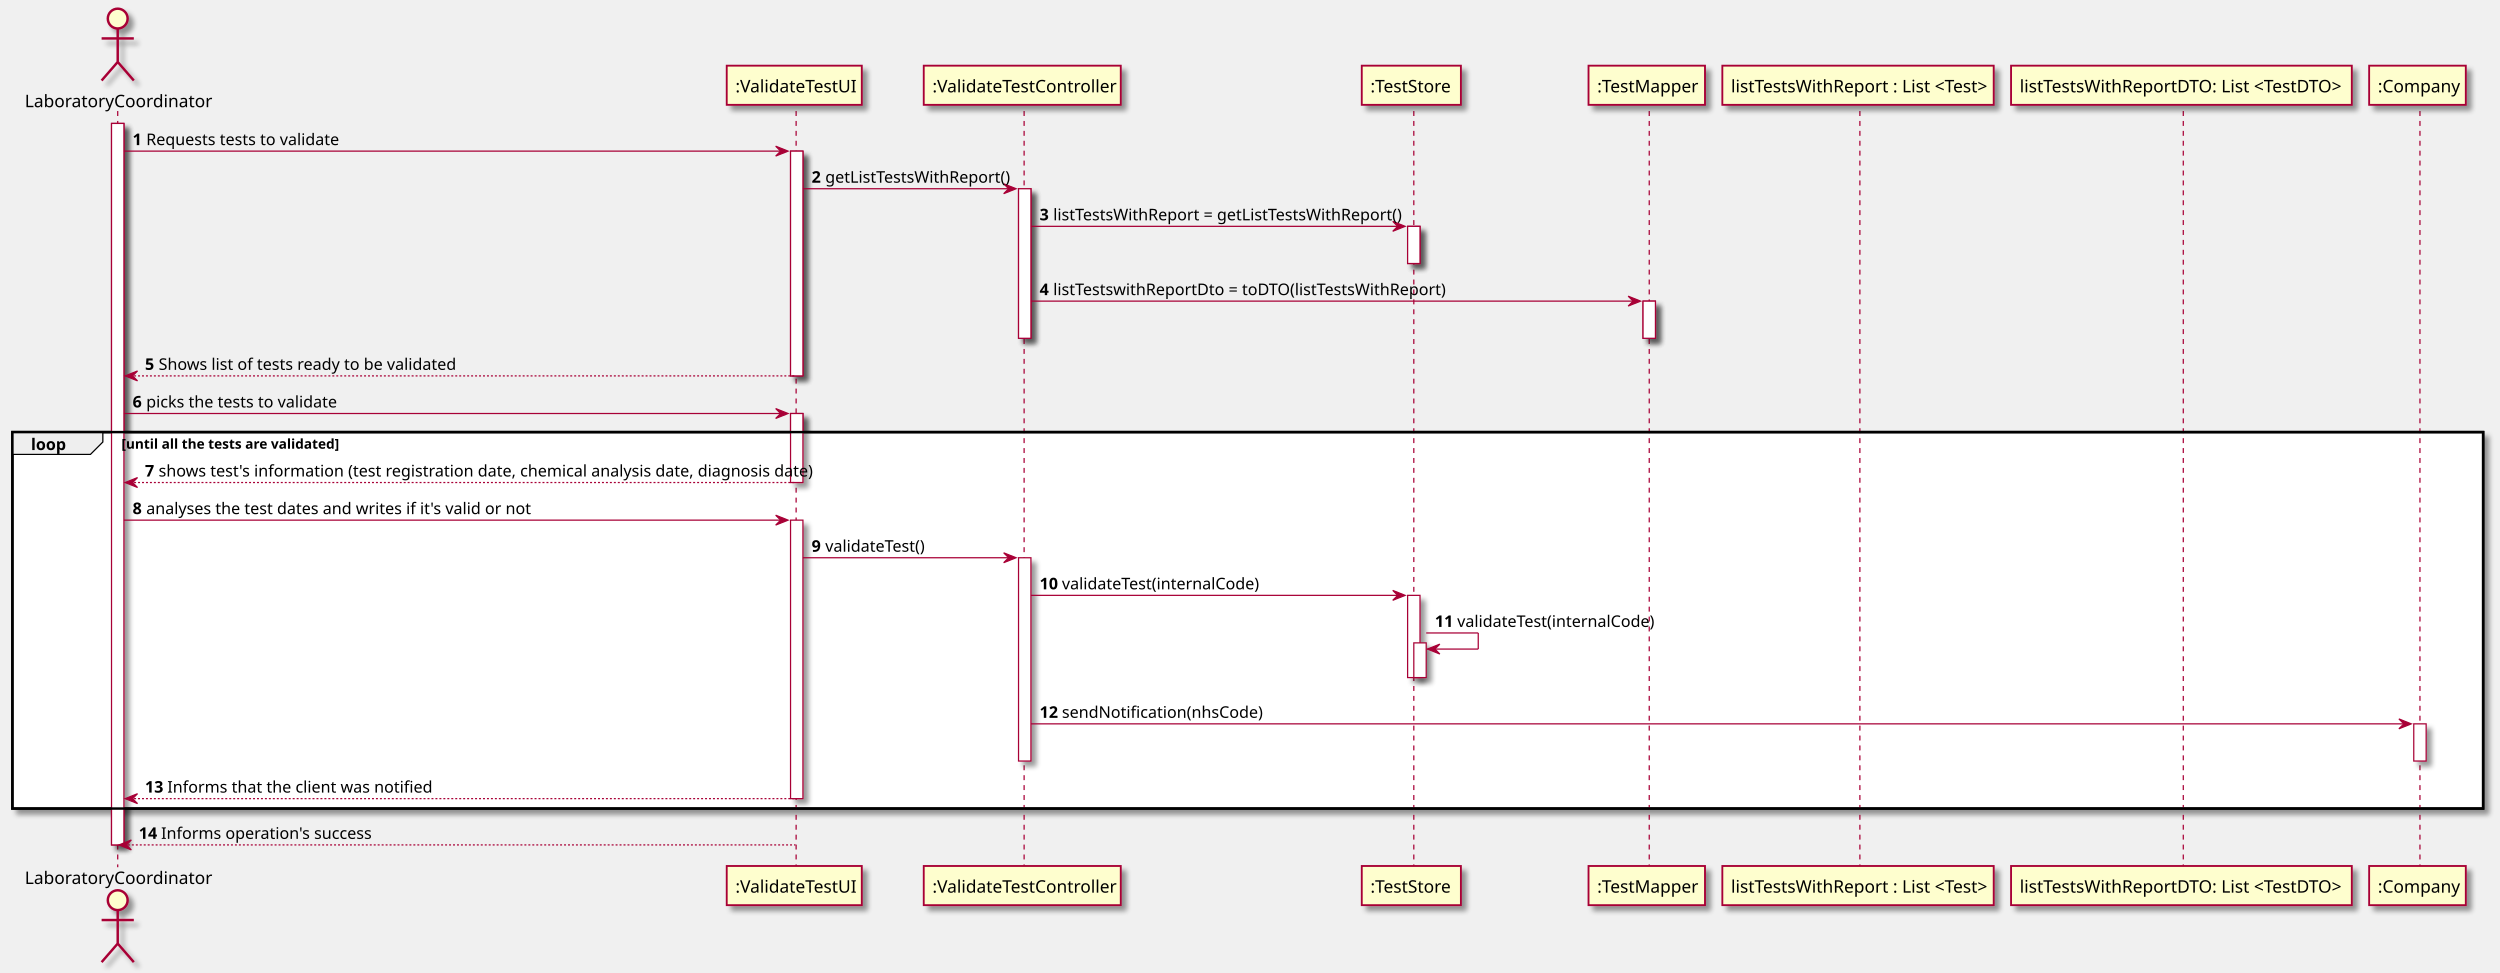
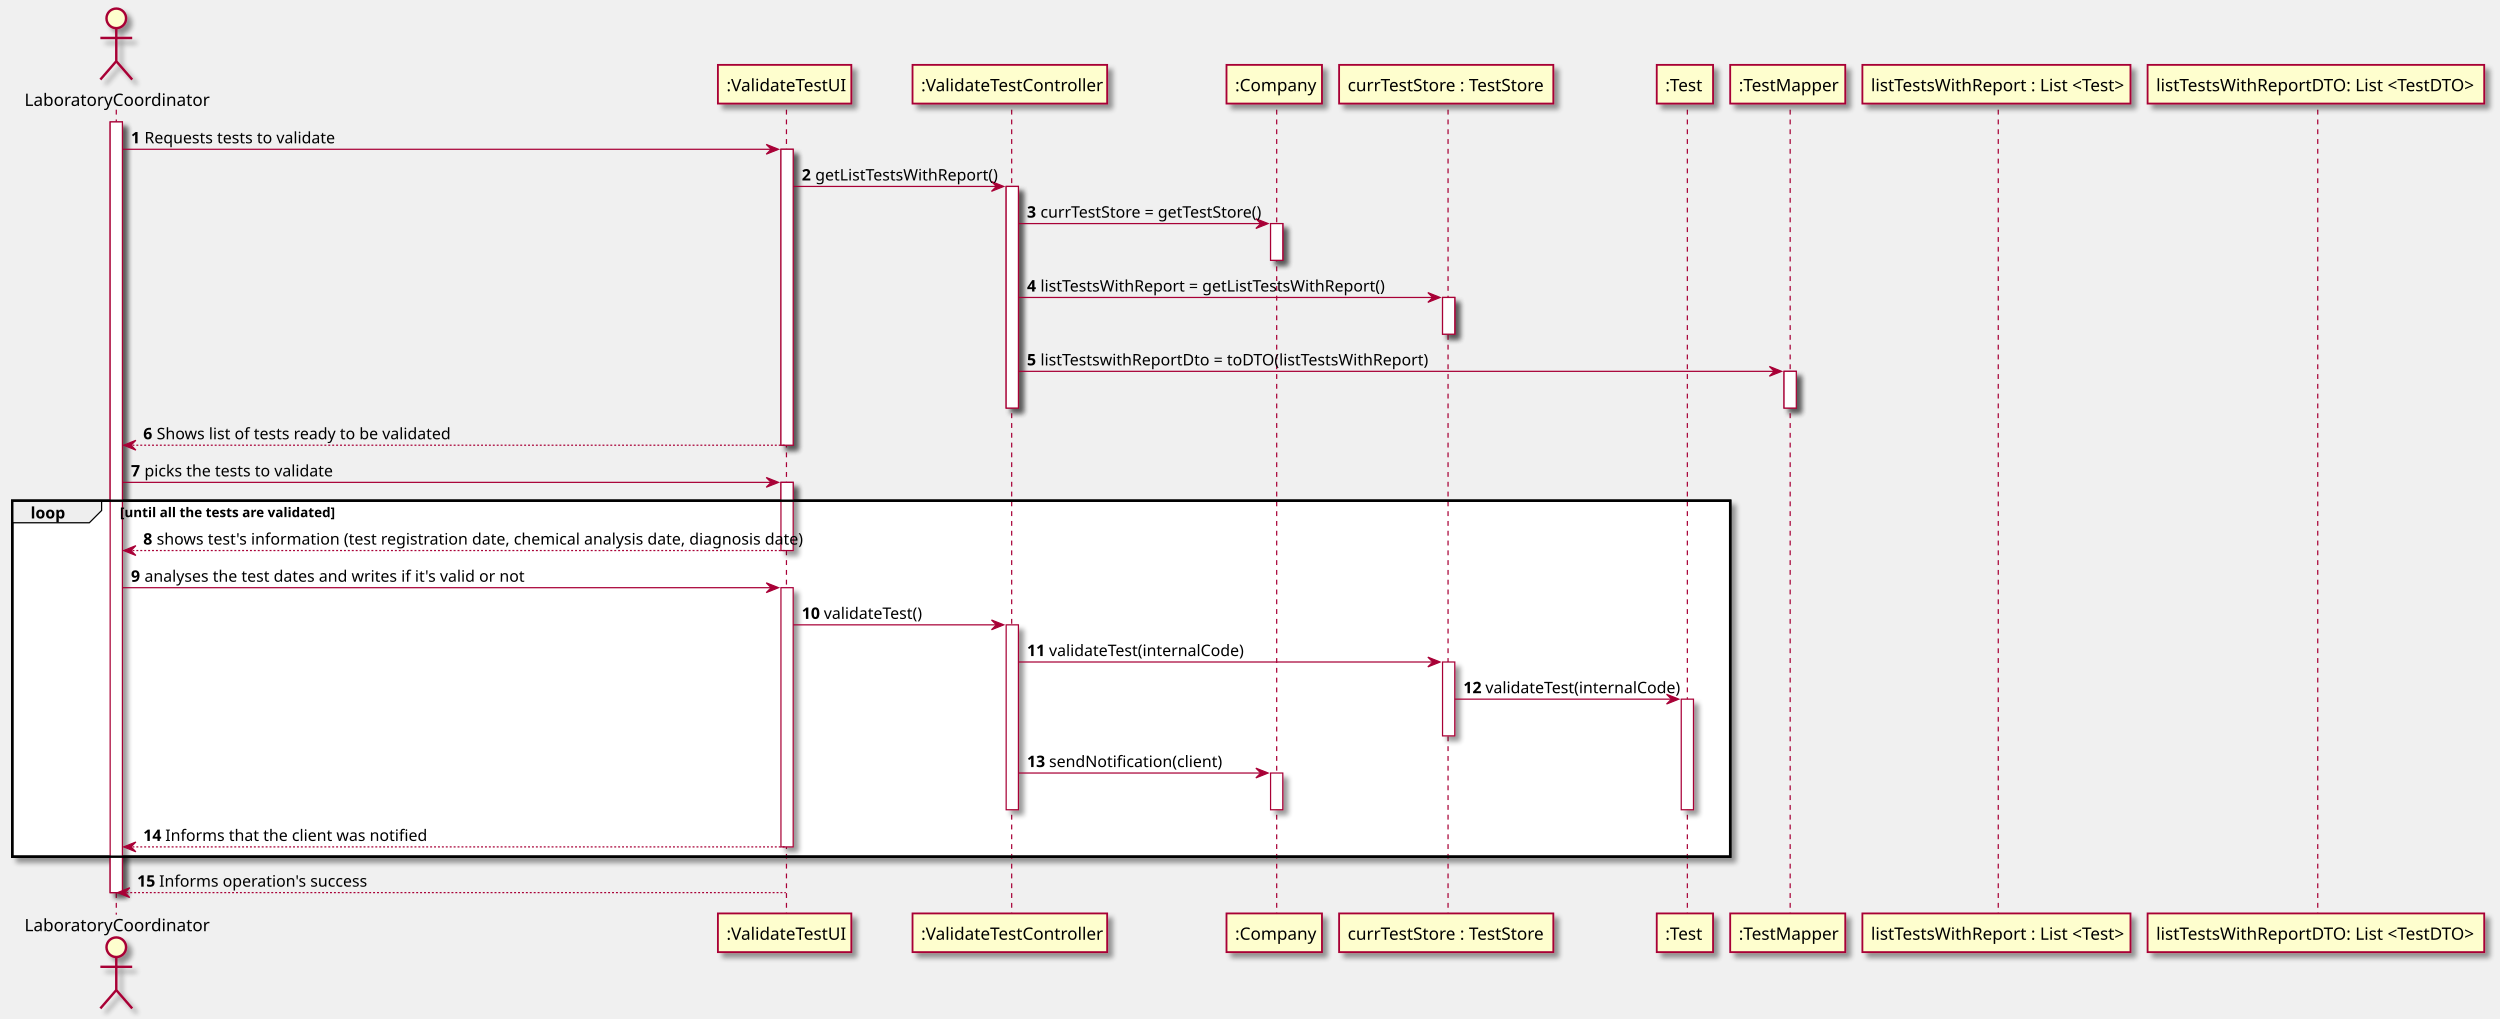
- <svg xmlns="http://www.w3.org/2000/svg" contentScriptType="application/ecmascript" contentStyleType="text/css" height="981.25px" preserveAspectRatio="none" style="width:2522px;height:981px;" version="1.1" viewBox="0 0 2522 981" width="2522.5px" zoomAndPan="magnify">
+ <svg xmlns="http://www.w3.org/2000/svg" contentScriptType="application/ecmascript" contentStyleType="text/css" height="1040px" preserveAspectRatio="none" style="width:2553px;height:1040px;" version="1.1" viewBox="0 0 2553 1040" width="2553.75px" zoomAndPan="magnify">
  <defs>
-     <filter height="300%" id="f4g9h05zsh7n0" width="300%" x="-1" y="-1">
+     <filter height="300%" id="f157l3o436vvza" width="300%" x="-1" y="-1">
      <feGaussianBlur result="blurOut" stdDeviation="2.5" />
      <feColorMatrix in="blurOut" result="blurOut2" type="matrix" values="0 0 0 0 0 0 0 0 0 0 0 0 0 0 0 0 0 0 .4 0" />
      <feOffset dx="5.0" dy="5.0" in="blurOut2" result="blurOut3" />
      <feBlend in="SourceGraphic" in2="blurOut3" mode="normal" />
    </filter>
  </defs>
  <g>
-     <rect fill="#FFFFFF" filter="url(#f4g9h05zsh7n0)" height="727.842" style="stroke:#A80036;stroke-width:1.25;" width="12.5" x="112.5" y="124.512" />
-     <rect fill="#FFFFFF" filter="url(#f4g9h05zsh7n0)" height="226.758" style="stroke:#A80036;stroke-width:1.25;" width="12.5" x="797.5" y="152.451" />
-     <rect fill="#FFFFFF" filter="url(#f4g9h05zsh7n0)" height="69.629" style="stroke:#A80036;stroke-width:1.25;" width="12.5" x="797.5" y="417.148" />
-     <rect fill="#FFFFFF" filter="url(#f4g9h05zsh7n0)" height="280.947" style="stroke:#A80036;stroke-width:1.25;" width="12.5" x="797.5" y="524.717" />
-     <rect fill="#FFFFFF" filter="url(#f4g9h05zsh7n0)" height="150.879" style="stroke:#A80036;stroke-width:1.25;" width="12.5" x="1027.5" y="190.391" />
-     <rect fill="#FFFFFF" filter="url(#f4g9h05zsh7n0)" height="205.068" style="stroke:#A80036;stroke-width:1.25;" width="12.5" x="1027.5" y="562.656" />
-     <rect fill="#FFFFFF" filter="url(#f4g9h05zsh7n0)" height="37.5" style="stroke:#A80036;stroke-width:1.25;" width="12.5" x="1420" y="228.33" />
-     <rect fill="#FFFFFF" filter="url(#f4g9h05zsh7n0)" height="82.939" style="stroke:#A80036;stroke-width:1.25;" width="12.5" x="1420" y="600.596" />
-     <rect fill="#FFFFFF" filter="url(#f4g9h05zsh7n0)" height="35" style="stroke:#A80036;stroke-width:1.25;" width="12.5" x="1426.25" y="648.535" />
-     <rect fill="#FFFFFF" filter="url(#f4g9h05zsh7n0)" height="37.5" style="stroke:#A80036;stroke-width:1.25;" width="12.5" x="1657.5" y="303.769" />
-     <rect fill="#FFFFFF" filter="url(#f4g9h05zsh7n0)" height="37.5" style="stroke:#A80036;stroke-width:1.25;" width="12.5" x="2435" y="730.225" />
-     <rect fill="#FFFFFF" filter="url(#f4g9h05zsh7n0)" height="379.766" style="stroke:#000000;stroke-width:2.5;" width="2492.5" x="12.5" y="435.898" />
-     <line style="stroke:#A80036;stroke-width:1.25;stroke-dasharray:5.0,5.0;" x1="118.75" x2="118.75" y1="112.012" y2="874.854" />
-     <line style="stroke:#A80036;stroke-width:1.25;stroke-dasharray:5.0,5.0;" x1="803.125" x2="803.125" y1="112.012" y2="874.854" />
-     <line style="stroke:#A80036;stroke-width:1.25;stroke-dasharray:5.0,5.0;" x1="1033.125" x2="1033.125" y1="112.012" y2="874.854" />
-     <line style="stroke:#A80036;stroke-width:1.25;stroke-dasharray:5.0,5.0;" x1="1426.25" x2="1426.25" y1="112.012" y2="874.854" />
-     <line style="stroke:#A80036;stroke-width:1.25;stroke-dasharray:5.0,5.0;" x1="1663.75" x2="1663.75" y1="112.012" y2="874.854" />
-     <line style="stroke:#A80036;stroke-width:1.25;stroke-dasharray:5.0,5.0;" x1="1876.25" x2="1876.25" y1="112.012" y2="874.854" />
-     <line style="stroke:#A80036;stroke-width:1.25;stroke-dasharray:5.0,5.0;" x1="2202.5" x2="2202.5" y1="112.012" y2="874.854" />
-     <line style="stroke:#A80036;stroke-width:1.25;stroke-dasharray:5.0,5.0;" x1="2441.25" x2="2441.25" y1="112.012" y2="874.854" />
+     <rect fill="#FFFFFF" filter="url(#f157l3o436vvza)" height="787.031" style="stroke:#A80036;stroke-width:1.25;" width="12.5" x="112.5" y="124.512" />
+     <rect fill="#FFFFFF" filter="url(#f157l3o436vvza)" height="302.197" style="stroke:#A80036;stroke-width:1.25;" width="12.5" x="797.5" y="152.451" />
+     <rect fill="#FFFFFF" filter="url(#f157l3o436vvza)" height="69.629" style="stroke:#A80036;stroke-width:1.25;" width="12.5" x="797.5" y="492.588" />
+     <rect fill="#FFFFFF" filter="url(#f157l3o436vvza)" height="264.697" style="stroke:#A80036;stroke-width:1.25;" width="12.5" x="797.5" y="600.156" />
+     <rect fill="#FFFFFF" filter="url(#f157l3o436vvza)" height="226.318" style="stroke:#A80036;stroke-width:1.25;" width="12.5" x="1027.5" y="190.391" />
+     <rect fill="#FFFFFF" filter="url(#f157l3o436vvza)" height="188.818" style="stroke:#A80036;stroke-width:1.25;" width="12.5" x="1027.5" y="638.096" />
+     <rect fill="#FFFFFF" filter="url(#f157l3o436vvza)" height="37.5" style="stroke:#A80036;stroke-width:1.25;" width="12.5" x="1297.5" y="228.33" />
+     <rect fill="#FFFFFF" filter="url(#f157l3o436vvza)" height="37.5" style="stroke:#A80036;stroke-width:1.25;" width="12.5" x="1297.5" y="789.414" />
+     <rect fill="#FFFFFF" filter="url(#f157l3o436vvza)" height="37.5" style="stroke:#A80036;stroke-width:1.25;" width="12.5" x="1473.125" y="303.769" />
+     <rect fill="#FFFFFF" filter="url(#f157l3o436vvza)" height="75.439" style="stroke:#A80036;stroke-width:1.25;" width="12.5" x="1473.125" y="676.035" />
+     <rect fill="#FFFFFF" filter="url(#f157l3o436vvza)" height="112.939" style="stroke:#A80036;stroke-width:1.25;" width="12.5" x="1716.875" y="713.975" />
+     <rect fill="#FFFFFF" filter="url(#f157l3o436vvza)" height="37.5" style="stroke:#A80036;stroke-width:1.25;" width="12.5" x="1821.875" y="379.209" />
+     <rect fill="#FFFFFF" filter="url(#f157l3o436vvza)" height="363.516" style="stroke:#000000;stroke-width:2.5;" width="1754.375" x="12.5" y="511.338" />
+     <line style="stroke:#A80036;stroke-width:1.25;stroke-dasharray:5.0,5.0;" x1="118.75" x2="118.75" y1="112.012" y2="934.043" />
+     <line style="stroke:#A80036;stroke-width:1.25;stroke-dasharray:5.0,5.0;" x1="803.125" x2="803.125" y1="112.012" y2="934.043" />
+     <line style="stroke:#A80036;stroke-width:1.25;stroke-dasharray:5.0,5.0;" x1="1033.125" x2="1033.125" y1="112.012" y2="934.043" />
+     <line style="stroke:#A80036;stroke-width:1.25;stroke-dasharray:5.0,5.0;" x1="1303.75" x2="1303.75" y1="112.012" y2="934.043" />
+     <line style="stroke:#A80036;stroke-width:1.25;stroke-dasharray:5.0,5.0;" x1="1478.75" x2="1478.75" y1="112.012" y2="934.043" />
+     <line style="stroke:#A80036;stroke-width:1.25;stroke-dasharray:5.0,5.0;" x1="1723.125" x2="1723.125" y1="112.012" y2="934.043" />
+     <line style="stroke:#A80036;stroke-width:1.25;stroke-dasharray:5.0,5.0;" x1="1828.125" x2="1828.125" y1="112.012" y2="934.043" />
+     <line style="stroke:#A80036;stroke-width:1.25;stroke-dasharray:5.0,5.0;" x1="2040.625" x2="2040.625" y1="112.012" y2="934.043" />
+     <line style="stroke:#A80036;stroke-width:1.25;stroke-dasharray:5.0,5.0;" x1="2366.875" x2="2366.875" y1="112.012" y2="934.043" />
    <text fill="#000000" font-family="sans-serif" font-size="17.5" lengthAdjust="spacing" textLength="180" x="25" y="108.166">LaboratoryCoordinator</text>
-     <ellipse cx="118.75" cy="18.75" fill="#FEFECE" filter="url(#f4g9h05zsh7n0)" rx="10" ry="10" style="stroke:#A80036;stroke-width:2.5;" />
-     <path d="M118.75,28.75 L118.75,62.5 M102.5,38.75 L135,38.75 M118.75,62.5 L102.5,81.25 M118.75,62.5 L135,81.25 " fill="none" filter="url(#f4g9h05zsh7n0)" style="stroke:#A80036;stroke-width:2.5;" />
-     <text fill="#000000" font-family="sans-serif" font-size="17.5" lengthAdjust="spacing" textLength="180" x="25" y="891.77">LaboratoryCoordinator</text>
-     <ellipse cx="118.75" cy="908.115" fill="#FEFECE" filter="url(#f4g9h05zsh7n0)" rx="10" ry="10" style="stroke:#A80036;stroke-width:2.5;" />
-     <path d="M118.75,918.115 L118.75,951.865 M102.5,928.115 L135,928.115 M118.75,951.865 L102.5,970.615 M118.75,951.865 L135,970.615 " fill="none" filter="url(#f4g9h05zsh7n0)" style="stroke:#A80036;stroke-width:2.5;" />
-     <rect fill="#FEFECE" filter="url(#f4g9h05zsh7n0)" height="39.512" style="stroke:#A80036;stroke-width:1.875;" width="136.25" x="733.125" y="66.25" />
+     <ellipse cx="118.75" cy="18.75" fill="#FEFECE" filter="url(#f157l3o436vvza)" rx="10" ry="10" style="stroke:#A80036;stroke-width:2.5;" />
+     <path d="M118.75,28.75 L118.75,62.5 M102.5,38.75 L135,38.75 M118.75,62.5 L102.5,81.25 M118.75,62.5 L135,81.25 " fill="none" filter="url(#f157l3o436vvza)" style="stroke:#A80036;stroke-width:2.5;" />
+     <text fill="#000000" font-family="sans-serif" font-size="17.5" lengthAdjust="spacing" textLength="180" x="25" y="950.96">LaboratoryCoordinator</text>
+     <ellipse cx="118.75" cy="967.305" fill="#FEFECE" filter="url(#f157l3o436vvza)" rx="10" ry="10" style="stroke:#A80036;stroke-width:2.5;" />
+     <path d="M118.75,977.305 L118.75,1011.055 M102.5,987.305 L135,987.305 M118.75,1011.055 L102.5,1029.805 M118.75,1011.055 L135,1029.805 " fill="none" filter="url(#f157l3o436vvza)" style="stroke:#A80036;stroke-width:2.5;" />
+     <rect fill="#FEFECE" filter="url(#f157l3o436vvza)" height="39.512" style="stroke:#A80036;stroke-width:1.875;" width="136.25" x="733.125" y="66.25" />
    <text fill="#000000" font-family="sans-serif" font-size="17.5" lengthAdjust="spacing" textLength="118.75" x="741.875" y="93.166">:ValidateTestUI</text>
-     <rect fill="#FEFECE" filter="url(#f4g9h05zsh7n0)" height="39.512" style="stroke:#A80036;stroke-width:1.875;" width="136.25" x="733.125" y="873.604" />
-     <text fill="#000000" font-family="sans-serif" font-size="17.5" lengthAdjust="spacing" textLength="118.75" x="741.875" y="900.52">:ValidateTestUI</text>
-     <rect fill="#FEFECE" filter="url(#f4g9h05zsh7n0)" height="39.512" style="stroke:#A80036;stroke-width:1.875;" width="198.75" x="931.875" y="66.25" />
+     <rect fill="#FEFECE" filter="url(#f157l3o436vvza)" height="39.512" style="stroke:#A80036;stroke-width:1.875;" width="136.25" x="733.125" y="932.793" />
+     <text fill="#000000" font-family="sans-serif" font-size="17.5" lengthAdjust="spacing" textLength="118.75" x="741.875" y="959.71">:ValidateTestUI</text>
+     <rect fill="#FEFECE" filter="url(#f157l3o436vvza)" height="39.512" style="stroke:#A80036;stroke-width:1.875;" width="198.75" x="931.875" y="66.25" />
    <text fill="#000000" font-family="sans-serif" font-size="17.5" lengthAdjust="spacing" textLength="181.25" x="940.625" y="93.166">:ValidateTestController</text>
-     <rect fill="#FEFECE" filter="url(#f4g9h05zsh7n0)" height="39.512" style="stroke:#A80036;stroke-width:1.875;" width="198.75" x="931.875" y="873.604" />
-     <text fill="#000000" font-family="sans-serif" font-size="17.5" lengthAdjust="spacing" textLength="181.25" x="940.625" y="900.52">:ValidateTestController</text>
-     <rect fill="#FEFECE" filter="url(#f4g9h05zsh7n0)" height="39.512" style="stroke:#A80036;stroke-width:1.875;" width="100" x="1373.75" y="66.25" />
-     <text fill="#000000" font-family="sans-serif" font-size="17.5" lengthAdjust="spacing" textLength="82.5" x="1382.5" y="93.166">:TestStore</text>
-     <rect fill="#FEFECE" filter="url(#f4g9h05zsh7n0)" height="39.512" style="stroke:#A80036;stroke-width:1.875;" width="100" x="1373.75" y="873.604" />
-     <text fill="#000000" font-family="sans-serif" font-size="17.5" lengthAdjust="spacing" textLength="82.5" x="1382.5" y="900.52">:TestStore</text>
-     <rect fill="#FEFECE" filter="url(#f4g9h05zsh7n0)" height="39.512" style="stroke:#A80036;stroke-width:1.875;" width="117.5" x="1602.5" y="66.25" />
-     <text fill="#000000" font-family="sans-serif" font-size="17.5" lengthAdjust="spacing" textLength="100" x="1611.25" y="93.166">:TestMapper</text>
-     <rect fill="#FEFECE" filter="url(#f4g9h05zsh7n0)" height="39.512" style="stroke:#A80036;stroke-width:1.875;" width="117.5" x="1602.5" y="873.604" />
-     <text fill="#000000" font-family="sans-serif" font-size="17.5" lengthAdjust="spacing" textLength="100" x="1611.25" y="900.52">:TestMapper</text>
-     <rect fill="#FEFECE" filter="url(#f4g9h05zsh7n0)" height="39.512" style="stroke:#A80036;stroke-width:1.875;" width="273.75" x="1737.5" y="66.25" />
-     <text fill="#000000" font-family="sans-serif" font-size="17.5" lengthAdjust="spacing" textLength="256.25" x="1746.25" y="93.166">listTestsWithReport : List &lt;Test&gt;</text>
-     <rect fill="#FEFECE" filter="url(#f4g9h05zsh7n0)" height="39.512" style="stroke:#A80036;stroke-width:1.875;" width="273.75" x="1737.5" y="873.604" />
-     <text fill="#000000" font-family="sans-serif" font-size="17.5" lengthAdjust="spacing" textLength="256.25" x="1746.25" y="900.52">listTestsWithReport : List &lt;Test&gt;</text>
-     <rect fill="#FEFECE" filter="url(#f4g9h05zsh7n0)" height="39.512" style="stroke:#A80036;stroke-width:1.875;" width="343.75" x="2028.75" y="66.25" />
-     <text fill="#000000" font-family="sans-serif" font-size="17.5" lengthAdjust="spacing" textLength="326.25" x="2037.5" y="93.166">listTestsWithReportDTO: List &lt;TestDTO&gt;</text>
-     <rect fill="#FEFECE" filter="url(#f4g9h05zsh7n0)" height="39.512" style="stroke:#A80036;stroke-width:1.875;" width="343.75" x="2028.75" y="873.604" />
-     <text fill="#000000" font-family="sans-serif" font-size="17.5" lengthAdjust="spacing" textLength="326.25" x="2037.5" y="900.52">listTestsWithReportDTO: List &lt;TestDTO&gt;</text>
-     <rect fill="#FEFECE" filter="url(#f4g9h05zsh7n0)" height="39.512" style="stroke:#A80036;stroke-width:1.875;" width="97.5" x="2390" y="66.25" />
-     <text fill="#000000" font-family="sans-serif" font-size="17.5" lengthAdjust="spacing" textLength="80" x="2398.75" y="93.166">:Company</text>
-     <rect fill="#FEFECE" filter="url(#f4g9h05zsh7n0)" height="39.512" style="stroke:#A80036;stroke-width:1.875;" width="97.5" x="2390" y="873.604" />
-     <text fill="#000000" font-family="sans-serif" font-size="17.5" lengthAdjust="spacing" textLength="80" x="2398.75" y="900.52">:Company</text>
-     <rect fill="#FFFFFF" filter="url(#f4g9h05zsh7n0)" height="727.842" style="stroke:#A80036;stroke-width:1.25;" width="12.5" x="112.5" y="124.512" />
-     <rect fill="#FFFFFF" filter="url(#f4g9h05zsh7n0)" height="226.758" style="stroke:#A80036;stroke-width:1.25;" width="12.5" x="797.5" y="152.451" />
-     <rect fill="#FFFFFF" filter="url(#f4g9h05zsh7n0)" height="69.629" style="stroke:#A80036;stroke-width:1.25;" width="12.5" x="797.5" y="417.148" />
-     <rect fill="#FFFFFF" filter="url(#f4g9h05zsh7n0)" height="280.947" style="stroke:#A80036;stroke-width:1.25;" width="12.5" x="797.5" y="524.717" />
-     <rect fill="#FFFFFF" filter="url(#f4g9h05zsh7n0)" height="150.879" style="stroke:#A80036;stroke-width:1.25;" width="12.5" x="1027.5" y="190.391" />
-     <rect fill="#FFFFFF" filter="url(#f4g9h05zsh7n0)" height="205.068" style="stroke:#A80036;stroke-width:1.25;" width="12.5" x="1027.5" y="562.656" />
-     <rect fill="#FFFFFF" filter="url(#f4g9h05zsh7n0)" height="37.5" style="stroke:#A80036;stroke-width:1.25;" width="12.5" x="1420" y="228.33" />
-     <rect fill="#FFFFFF" filter="url(#f4g9h05zsh7n0)" height="82.939" style="stroke:#A80036;stroke-width:1.25;" width="12.5" x="1420" y="600.596" />
-     <rect fill="#FFFFFF" filter="url(#f4g9h05zsh7n0)" height="35" style="stroke:#A80036;stroke-width:1.25;" width="12.5" x="1426.25" y="648.535" />
-     <rect fill="#FFFFFF" filter="url(#f4g9h05zsh7n0)" height="37.5" style="stroke:#A80036;stroke-width:1.25;" width="12.5" x="1657.5" y="303.769" />
-     <rect fill="#FFFFFF" filter="url(#f4g9h05zsh7n0)" height="37.5" style="stroke:#A80036;stroke-width:1.25;" width="12.5" x="2435" y="730.225" />
+     <rect fill="#FEFECE" filter="url(#f157l3o436vvza)" height="39.512" style="stroke:#A80036;stroke-width:1.875;" width="198.75" x="931.875" y="932.793" />
+     <text fill="#000000" font-family="sans-serif" font-size="17.5" lengthAdjust="spacing" textLength="181.25" x="940.625" y="959.71">:ValidateTestController</text>
+     <rect fill="#FEFECE" filter="url(#f157l3o436vvza)" height="39.512" style="stroke:#A80036;stroke-width:1.875;" width="97.5" x="1252.5" y="66.25" />
+     <text fill="#000000" font-family="sans-serif" font-size="17.5" lengthAdjust="spacing" textLength="80" x="1261.25" y="93.166">:Company</text>
+     <rect fill="#FEFECE" filter="url(#f157l3o436vvza)" height="39.512" style="stroke:#A80036;stroke-width:1.875;" width="97.5" x="1252.5" y="932.793" />
+     <text fill="#000000" font-family="sans-serif" font-size="17.5" lengthAdjust="spacing" textLength="80" x="1261.25" y="959.71">:Company</text>
+     <rect fill="#FEFECE" filter="url(#f157l3o436vvza)" height="39.512" style="stroke:#A80036;stroke-width:1.875;" width="218.75" x="1367.5" y="66.25" />
+     <text fill="#000000" font-family="sans-serif" font-size="17.5" lengthAdjust="spacing" textLength="201.25" x="1376.25" y="93.166">currTestStore : TestStore</text>
+     <rect fill="#FEFECE" filter="url(#f157l3o436vvza)" height="39.512" style="stroke:#A80036;stroke-width:1.875;" width="218.75" x="1367.5" y="932.793" />
+     <text fill="#000000" font-family="sans-serif" font-size="17.5" lengthAdjust="spacing" textLength="201.25" x="1376.25" y="959.71">currTestStore : TestStore</text>
+     <rect fill="#FEFECE" filter="url(#f157l3o436vvza)" height="39.512" style="stroke:#A80036;stroke-width:1.875;" width="57.5" x="1691.875" y="66.25" />
+     <text fill="#000000" font-family="sans-serif" font-size="17.5" lengthAdjust="spacing" textLength="40" x="1700.625" y="93.166">:Test</text>
+     <rect fill="#FEFECE" filter="url(#f157l3o436vvza)" height="39.512" style="stroke:#A80036;stroke-width:1.875;" width="57.5" x="1691.875" y="932.793" />
+     <text fill="#000000" font-family="sans-serif" font-size="17.5" lengthAdjust="spacing" textLength="40" x="1700.625" y="959.71">:Test</text>
+     <rect fill="#FEFECE" filter="url(#f157l3o436vvza)" height="39.512" style="stroke:#A80036;stroke-width:1.875;" width="117.5" x="1766.875" y="66.25" />
+     <text fill="#000000" font-family="sans-serif" font-size="17.5" lengthAdjust="spacing" textLength="100" x="1775.625" y="93.166">:TestMapper</text>
+     <rect fill="#FEFECE" filter="url(#f157l3o436vvza)" height="39.512" style="stroke:#A80036;stroke-width:1.875;" width="117.5" x="1766.875" y="932.793" />
+     <text fill="#000000" font-family="sans-serif" font-size="17.5" lengthAdjust="spacing" textLength="100" x="1775.625" y="959.71">:TestMapper</text>
+     <rect fill="#FEFECE" filter="url(#f157l3o436vvza)" height="39.512" style="stroke:#A80036;stroke-width:1.875;" width="273.75" x="1901.875" y="66.25" />
+     <text fill="#000000" font-family="sans-serif" font-size="17.5" lengthAdjust="spacing" textLength="256.25" x="1910.625" y="93.166">listTestsWithReport : List &lt;Test&gt;</text>
+     <rect fill="#FEFECE" filter="url(#f157l3o436vvza)" height="39.512" style="stroke:#A80036;stroke-width:1.875;" width="273.75" x="1901.875" y="932.793" />
+     <text fill="#000000" font-family="sans-serif" font-size="17.5" lengthAdjust="spacing" textLength="256.25" x="1910.625" y="959.71">listTestsWithReport : List &lt;Test&gt;</text>
+     <rect fill="#FEFECE" filter="url(#f157l3o436vvza)" height="39.512" style="stroke:#A80036;stroke-width:1.875;" width="343.75" x="2193.125" y="66.25" />
+     <text fill="#000000" font-family="sans-serif" font-size="17.5" lengthAdjust="spacing" textLength="326.25" x="2201.875" y="93.166">listTestsWithReportDTO: List &lt;TestDTO&gt;</text>
+     <rect fill="#FEFECE" filter="url(#f157l3o436vvza)" height="39.512" style="stroke:#A80036;stroke-width:1.875;" width="343.75" x="2193.125" y="932.793" />
+     <text fill="#000000" font-family="sans-serif" font-size="17.5" lengthAdjust="spacing" textLength="326.25" x="2201.875" y="959.71">listTestsWithReportDTO: List &lt;TestDTO&gt;</text>
+     <rect fill="#FFFFFF" filter="url(#f157l3o436vvza)" height="787.031" style="stroke:#A80036;stroke-width:1.25;" width="12.5" x="112.5" y="124.512" />
+     <rect fill="#FFFFFF" filter="url(#f157l3o436vvza)" height="302.197" style="stroke:#A80036;stroke-width:1.25;" width="12.5" x="797.5" y="152.451" />
+     <rect fill="#FFFFFF" filter="url(#f157l3o436vvza)" height="69.629" style="stroke:#A80036;stroke-width:1.25;" width="12.5" x="797.5" y="492.588" />
+     <rect fill="#FFFFFF" filter="url(#f157l3o436vvza)" height="264.697" style="stroke:#A80036;stroke-width:1.25;" width="12.5" x="797.5" y="600.156" />
+     <rect fill="#FFFFFF" filter="url(#f157l3o436vvza)" height="226.318" style="stroke:#A80036;stroke-width:1.25;" width="12.5" x="1027.5" y="190.391" />
+     <rect fill="#FFFFFF" filter="url(#f157l3o436vvza)" height="188.818" style="stroke:#A80036;stroke-width:1.25;" width="12.5" x="1027.5" y="638.096" />
+     <rect fill="#FFFFFF" filter="url(#f157l3o436vvza)" height="37.5" style="stroke:#A80036;stroke-width:1.25;" width="12.5" x="1297.5" y="228.33" />
+     <rect fill="#FFFFFF" filter="url(#f157l3o436vvza)" height="37.5" style="stroke:#A80036;stroke-width:1.25;" width="12.5" x="1297.5" y="789.414" />
+     <rect fill="#FFFFFF" filter="url(#f157l3o436vvza)" height="37.5" style="stroke:#A80036;stroke-width:1.25;" width="12.5" x="1473.125" y="303.769" />
+     <rect fill="#FFFFFF" filter="url(#f157l3o436vvza)" height="75.439" style="stroke:#A80036;stroke-width:1.25;" width="12.5" x="1473.125" y="676.035" />
+     <rect fill="#FFFFFF" filter="url(#f157l3o436vvza)" height="112.939" style="stroke:#A80036;stroke-width:1.25;" width="12.5" x="1716.875" y="713.975" />
+     <rect fill="#FFFFFF" filter="url(#f157l3o436vvza)" height="37.5" style="stroke:#A80036;stroke-width:1.25;" width="12.5" x="1821.875" y="379.209" />
    <polygon fill="#A80036" points="782.5,147.451,795,152.451,782.5,157.451,787.5,152.451" style="stroke:#A80036;stroke-width:1.25;" />
    <line style="stroke:#A80036;stroke-width:1.25;" x1="125" x2="790" y1="152.451" y2="152.451" />
    <text fill="#000000" font-family="sans-serif" font-size="16.25" font-weight="bold" lengthAdjust="spacing" textLength="8.75" x="133.75" y="146.381">1</text>
    <text fill="#000000" font-family="sans-serif" font-size="16.25" lengthAdjust="spacing" textLength="187.5" x="147.5" y="146.381">Requests tests to validate</text>
    <polygon fill="#A80036" points="1012.5,185.391,1025,190.391,1012.5,195.391,1017.5,190.391" style="stroke:#A80036;stroke-width:1.25;" />
    <line style="stroke:#A80036;stroke-width:1.25;" x1="810" x2="1020" y1="190.391" y2="190.391" />
    <text fill="#000000" font-family="sans-serif" font-size="16.25" font-weight="bold" lengthAdjust="spacing" textLength="8.75" x="818.75" y="184.32">2</text>
    <text fill="#000000" font-family="sans-serif" font-size="16.25" lengthAdjust="spacing" textLength="180" x="832.5" y="184.32">getListTestsWithReport()</text>
-     <polygon fill="#A80036" points="1405,223.33,1417.5,228.33,1405,233.33,1410,228.33" style="stroke:#A80036;stroke-width:1.25;" />
-     <line style="stroke:#A80036;stroke-width:1.25;" x1="1040" x2="1412.5" y1="228.33" y2="228.33" />
+     <polygon fill="#A80036" points="1282.5,223.33,1295,228.33,1282.5,233.33,1287.5,228.33" style="stroke:#A80036;stroke-width:1.25;" />
+     <line style="stroke:#A80036;stroke-width:1.25;" x1="1040" x2="1290" y1="228.33" y2="228.33" />
    <text fill="#000000" font-family="sans-serif" font-size="16.25" font-weight="bold" lengthAdjust="spacing" textLength="8.75" x="1048.75" y="222.26">3</text>
-     <text fill="#000000" font-family="sans-serif" font-size="16.25" lengthAdjust="spacing" textLength="342.5" x="1062.5" y="222.26">listTestsWithReport = getListTestsWithReport()</text>
-     <polygon fill="#A80036" points="1642.5,298.769,1655,303.769,1642.5,308.769,1647.5,303.769" style="stroke:#A80036;stroke-width:1.25;" />
-     <line style="stroke:#A80036;stroke-width:1.25;" x1="1040" x2="1650" y1="303.769" y2="303.769" />
+     <text fill="#000000" font-family="sans-serif" font-size="16.25" lengthAdjust="spacing" textLength="220" x="1062.5" y="222.26">currTestStore = getTestStore()</text>
+     <polygon fill="#A80036" points="1458.125,298.769,1470.625,303.769,1458.125,308.769,1463.125,303.769" style="stroke:#A80036;stroke-width:1.25;" />
+     <line style="stroke:#A80036;stroke-width:1.25;" x1="1040" x2="1465.625" y1="303.769" y2="303.769" />
    <text fill="#000000" font-family="sans-serif" font-size="16.25" font-weight="bold" lengthAdjust="spacing" textLength="8.75" x="1048.75" y="297.699">4</text>
-     <text fill="#000000" font-family="sans-serif" font-size="16.25" lengthAdjust="spacing" textLength="381.25" x="1062.5" y="297.699">listTestswithReportDto = toDTO(listTestsWithReport)</text>
-     <polygon fill="#A80036" points="138.75,374.209,126.25,379.209,138.75,384.209,133.75,379.209" style="stroke:#A80036;stroke-width:1.25;" />
-     <line style="stroke:#A80036;stroke-width:1.25;stroke-dasharray:2.0,2.0;" x1="131.25" x2="802.5" y1="379.209" y2="379.209" />
-     <text fill="#000000" font-family="sans-serif" font-size="16.25" font-weight="bold" lengthAdjust="spacing" textLength="8.75" x="146.25" y="373.138">5</text>
-     <text fill="#000000" font-family="sans-serif" font-size="16.25" lengthAdjust="spacing" textLength="287.5" x="160" y="373.138">Shows list of tests ready to be validated</text>
-     <polygon fill="#A80036" points="782.5,412.148,795,417.148,782.5,422.148,787.5,417.148" style="stroke:#A80036;stroke-width:1.25;" />
-     <line style="stroke:#A80036;stroke-width:1.25;" x1="125" x2="790" y1="417.148" y2="417.148" />
-     <text fill="#000000" font-family="sans-serif" font-size="16.25" font-weight="bold" lengthAdjust="spacing" textLength="8.75" x="133.75" y="411.078">6</text>
-     <text fill="#000000" font-family="sans-serif" font-size="16.25" lengthAdjust="spacing" textLength="185" x="147.5" y="411.078">picks the tests to validate</text>
-     <path d="M12.5,435.898 L103.75,435.898 L103.75,445.898 L91.25,458.398 L12.5,458.398 L12.5,435.898 " fill="#EEEEEE" style="stroke:#000000;stroke-width:1.25;" />
-     <rect fill="none" height="379.766" style="stroke:#000000;stroke-width:2.5;" width="2492.5" x="12.5" y="435.898" />
-     <text fill="#000000" font-family="sans-serif" font-size="16.25" font-weight="bold" lengthAdjust="spacing" textLength="35" x="31.25" y="454.017">loop</text>
-     <text fill="#000000" font-family="sans-serif" font-size="13.75" font-weight="bold" lengthAdjust="spacing" textLength="216.25" x="122.5" y="452.672">[until all the tests are validated]</text>
-     <polygon fill="#A80036" points="138.75,481.777,126.25,486.777,138.75,491.777,133.75,486.777" style="stroke:#A80036;stroke-width:1.25;" />
-     <line style="stroke:#A80036;stroke-width:1.25;stroke-dasharray:2.0,2.0;" x1="131.25" x2="802.5" y1="486.777" y2="486.777" />
-     <text fill="#000000" font-family="sans-serif" font-size="16.25" font-weight="bold" lengthAdjust="spacing" textLength="8.75" x="146.25" y="480.707">7</text>
-     <text fill="#000000" font-family="sans-serif" font-size="16.25" lengthAdjust="spacing" textLength="628.75" x="160" y="480.707">shows test's information (test registration date, chemical analysis date, diagnosis date)</text>
-     <polygon fill="#A80036" points="782.5,519.717,795,524.717,782.5,529.717,787.5,524.717" style="stroke:#A80036;stroke-width:1.25;" />
-     <line style="stroke:#A80036;stroke-width:1.25;" x1="125" x2="790" y1="524.717" y2="524.717" />
-     <text fill="#000000" font-family="sans-serif" font-size="16.25" font-weight="bold" lengthAdjust="spacing" textLength="8.75" x="133.75" y="518.646">8</text>
-     <text fill="#000000" font-family="sans-serif" font-size="16.25" lengthAdjust="spacing" textLength="368.75" x="147.5" y="518.646">analyses the test dates and writes if it's valid or not</text>
-     <polygon fill="#A80036" points="1012.5,557.656,1025,562.656,1012.5,567.656,1017.5,562.656" style="stroke:#A80036;stroke-width:1.25;" />
-     <line style="stroke:#A80036;stroke-width:1.25;" x1="810" x2="1020" y1="562.656" y2="562.656" />
-     <text fill="#000000" font-family="sans-serif" font-size="16.25" font-weight="bold" lengthAdjust="spacing" textLength="8.75" x="818.75" y="556.586">9</text>
-     <text fill="#000000" font-family="sans-serif" font-size="16.25" lengthAdjust="spacing" textLength="95" x="832.5" y="556.586">validateTest()</text>
-     <polygon fill="#A80036" points="1405,595.596,1417.5,600.596,1405,605.596,1410,600.596" style="stroke:#A80036;stroke-width:1.25;" />
-     <line style="stroke:#A80036;stroke-width:1.25;" x1="1040" x2="1412.5" y1="600.596" y2="600.596" />
-     <text fill="#000000" font-family="sans-serif" font-size="16.25" font-weight="bold" lengthAdjust="spacing" textLength="17.5" x="1048.75" y="594.525">10</text>
-     <text fill="#000000" font-family="sans-serif" font-size="16.25" lengthAdjust="spacing" textLength="185" x="1071.25" y="594.525">validateTest(internalCode)</text>
-     <line style="stroke:#A80036;stroke-width:1.25;" x1="1438.75" x2="1491.25" y1="638.535" y2="638.535" />
-     <line style="stroke:#A80036;stroke-width:1.25;" x1="1491.25" x2="1491.25" y1="638.535" y2="654.785" />
-     <line style="stroke:#A80036;stroke-width:1.25;" x1="1440" x2="1491.25" y1="654.785" y2="654.785" />
-     <polygon fill="#A80036" points="1452.5,649.785,1440,654.785,1452.5,659.785,1447.5,654.785" style="stroke:#A80036;stroke-width:1.25;" />
-     <text fill="#000000" font-family="sans-serif" font-size="16.25" font-weight="bold" lengthAdjust="spacing" textLength="17.5" x="1447.5" y="632.465">11</text>
-     <text fill="#000000" font-family="sans-serif" font-size="16.25" lengthAdjust="spacing" textLength="185" x="1470" y="632.465">validateTest(internalCode)</text>
-     <polygon fill="#A80036" points="2420,725.225,2432.5,730.225,2420,735.225,2425,730.225" style="stroke:#A80036;stroke-width:1.25;" />
-     <line style="stroke:#A80036;stroke-width:1.25;" x1="1040" x2="2427.5" y1="730.225" y2="730.225" />
-     <text fill="#000000" font-family="sans-serif" font-size="16.25" font-weight="bold" lengthAdjust="spacing" textLength="17.5" x="1048.75" y="724.154">12</text>
-     <text fill="#000000" font-family="sans-serif" font-size="16.25" lengthAdjust="spacing" textLength="188.75" x="1071.25" y="724.154">sendNotification(nhsCode)</text>
-     <polygon fill="#A80036" points="138.75,800.664,126.25,805.664,138.75,810.664,133.75,805.664" style="stroke:#A80036;stroke-width:1.25;" />
-     <line style="stroke:#A80036;stroke-width:1.25;stroke-dasharray:2.0,2.0;" x1="131.25" x2="802.5" y1="805.664" y2="805.664" />
-     <text fill="#000000" font-family="sans-serif" font-size="16.25" font-weight="bold" lengthAdjust="spacing" textLength="17.5" x="146.25" y="799.593">13</text>
-     <text fill="#000000" font-family="sans-serif" font-size="16.25" lengthAdjust="spacing" textLength="246.25" x="168.75" y="799.593">Informs that the client was notified</text>
-     <polygon fill="#A80036" points="132.5,847.354,120,852.354,132.5,857.354,127.5,852.354" style="stroke:#A80036;stroke-width:1.25;" />
-     <line style="stroke:#A80036;stroke-width:1.25;stroke-dasharray:2.0,2.0;" x1="125" x2="802.5" y1="852.354" y2="852.354" />
-     <text fill="#000000" font-family="sans-serif" font-size="16.25" font-weight="bold" lengthAdjust="spacing" textLength="17.5" x="140" y="846.283">14</text>
-     <text fill="#000000" font-family="sans-serif" font-size="16.25" lengthAdjust="spacing" textLength="201.25" x="162.5" y="846.283">Informs operation's success</text>
+     <text fill="#000000" font-family="sans-serif" font-size="16.25" lengthAdjust="spacing" textLength="342.5" x="1062.5" y="297.699">listTestsWithReport = getListTestsWithReport()</text>
+     <polygon fill="#A80036" points="1806.875,374.209,1819.375,379.209,1806.875,384.209,1811.875,379.209" style="stroke:#A80036;stroke-width:1.25;" />
+     <line style="stroke:#A80036;stroke-width:1.25;" x1="1040" x2="1814.375" y1="379.209" y2="379.209" />
+     <text fill="#000000" font-family="sans-serif" font-size="16.25" font-weight="bold" lengthAdjust="spacing" textLength="8.75" x="1048.75" y="373.138">5</text>
+     <text fill="#000000" font-family="sans-serif" font-size="16.25" lengthAdjust="spacing" textLength="381.25" x="1062.5" y="373.138">listTestswithReportDto = toDTO(listTestsWithReport)</text>
+     <polygon fill="#A80036" points="138.75,449.648,126.25,454.648,138.75,459.648,133.75,454.648" style="stroke:#A80036;stroke-width:1.25;" />
+     <line style="stroke:#A80036;stroke-width:1.25;stroke-dasharray:2.0,2.0;" x1="131.25" x2="802.5" y1="454.648" y2="454.648" />
+     <text fill="#000000" font-family="sans-serif" font-size="16.25" font-weight="bold" lengthAdjust="spacing" textLength="8.75" x="146.25" y="448.578">6</text>
+     <text fill="#000000" font-family="sans-serif" font-size="16.25" lengthAdjust="spacing" textLength="287.5" x="160" y="448.578">Shows list of tests ready to be validated</text>
+     <polygon fill="#A80036" points="782.5,487.588,795,492.588,782.5,497.588,787.5,492.588" style="stroke:#A80036;stroke-width:1.25;" />
+     <line style="stroke:#A80036;stroke-width:1.25;" x1="125" x2="790" y1="492.588" y2="492.588" />
+     <text fill="#000000" font-family="sans-serif" font-size="16.25" font-weight="bold" lengthAdjust="spacing" textLength="8.75" x="133.75" y="486.517">7</text>
+     <text fill="#000000" font-family="sans-serif" font-size="16.25" lengthAdjust="spacing" textLength="185" x="147.5" y="486.517">picks the tests to validate</text>
+     <path d="M12.5,511.338 L103.75,511.338 L103.75,521.338 L91.25,533.838 L12.5,533.838 L12.5,511.338 " fill="#EEEEEE" style="stroke:#000000;stroke-width:1.25;" />
+     <rect fill="none" height="363.516" style="stroke:#000000;stroke-width:2.5;" width="1754.375" x="12.5" y="511.338" />
+     <text fill="#000000" font-family="sans-serif" font-size="16.25" font-weight="bold" lengthAdjust="spacing" textLength="35" x="31.25" y="529.457">loop</text>
+     <text fill="#000000" font-family="sans-serif" font-size="13.75" font-weight="bold" lengthAdjust="spacing" textLength="216.25" x="122.5" y="528.112">[until all the tests are validated]</text>
+     <polygon fill="#A80036" points="138.75,557.217,126.25,562.217,138.75,567.217,133.75,562.217" style="stroke:#A80036;stroke-width:1.25;" />
+     <line style="stroke:#A80036;stroke-width:1.25;stroke-dasharray:2.0,2.0;" x1="131.25" x2="802.5" y1="562.217" y2="562.217" />
+     <text fill="#000000" font-family="sans-serif" font-size="16.25" font-weight="bold" lengthAdjust="spacing" textLength="8.75" x="146.25" y="556.146">8</text>
+     <text fill="#000000" font-family="sans-serif" font-size="16.25" lengthAdjust="spacing" textLength="628.75" x="160" y="556.146">shows test's information (test registration date, chemical analysis date, diagnosis date)</text>
+     <polygon fill="#A80036" points="782.5,595.156,795,600.156,782.5,605.156,787.5,600.156" style="stroke:#A80036;stroke-width:1.25;" />
+     <line style="stroke:#A80036;stroke-width:1.25;" x1="125" x2="790" y1="600.156" y2="600.156" />
+     <text fill="#000000" font-family="sans-serif" font-size="16.25" font-weight="bold" lengthAdjust="spacing" textLength="8.75" x="133.75" y="594.086">9</text>
+     <text fill="#000000" font-family="sans-serif" font-size="16.25" lengthAdjust="spacing" textLength="368.75" x="147.5" y="594.086">analyses the test dates and writes if it's valid or not</text>
+     <polygon fill="#A80036" points="1012.5,633.096,1025,638.096,1012.5,643.096,1017.5,638.096" style="stroke:#A80036;stroke-width:1.25;" />
+     <line style="stroke:#A80036;stroke-width:1.25;" x1="810" x2="1020" y1="638.096" y2="638.096" />
+     <text fill="#000000" font-family="sans-serif" font-size="16.25" font-weight="bold" lengthAdjust="spacing" textLength="17.5" x="818.75" y="632.025">10</text>
+     <text fill="#000000" font-family="sans-serif" font-size="16.25" lengthAdjust="spacing" textLength="95" x="841.25" y="632.025">validateTest()</text>
+     <polygon fill="#A80036" points="1458.125,671.035,1470.625,676.035,1458.125,681.035,1463.125,676.035" style="stroke:#A80036;stroke-width:1.25;" />
+     <line style="stroke:#A80036;stroke-width:1.25;" x1="1040" x2="1465.625" y1="676.035" y2="676.035" />
+     <text fill="#000000" font-family="sans-serif" font-size="16.25" font-weight="bold" lengthAdjust="spacing" textLength="17.5" x="1048.75" y="669.965">11</text>
+     <text fill="#000000" font-family="sans-serif" font-size="16.25" lengthAdjust="spacing" textLength="185" x="1071.25" y="669.965">validateTest(internalCode)</text>
+     <polygon fill="#A80036" points="1701.875,708.975,1714.375,713.975,1701.875,718.975,1706.875,713.975" style="stroke:#A80036;stroke-width:1.25;" />
+     <line style="stroke:#A80036;stroke-width:1.25;" x1="1485.625" x2="1709.375" y1="713.975" y2="713.975" />
+     <text fill="#000000" font-family="sans-serif" font-size="16.25" font-weight="bold" lengthAdjust="spacing" textLength="17.5" x="1494.375" y="707.904">12</text>
+     <text fill="#000000" font-family="sans-serif" font-size="16.25" lengthAdjust="spacing" textLength="185" x="1516.875" y="707.904">validateTest(internalCode)</text>
+     <polygon fill="#A80036" points="1282.5,784.414,1295,789.414,1282.5,794.414,1287.5,789.414" style="stroke:#A80036;stroke-width:1.25;" />
+     <line style="stroke:#A80036;stroke-width:1.25;" x1="1040" x2="1290" y1="789.414" y2="789.414" />
+     <text fill="#000000" font-family="sans-serif" font-size="16.25" font-weight="bold" lengthAdjust="spacing" textLength="17.5" x="1048.75" y="783.343">13</text>
+     <text fill="#000000" font-family="sans-serif" font-size="16.25" lengthAdjust="spacing" textLength="163.75" x="1071.25" y="783.343">sendNotification(client)</text>
+     <polygon fill="#A80036" points="138.75,859.854,126.25,864.854,138.75,869.854,133.75,864.854" style="stroke:#A80036;stroke-width:1.25;" />
+     <line style="stroke:#A80036;stroke-width:1.25;stroke-dasharray:2.0,2.0;" x1="131.25" x2="802.5" y1="864.854" y2="864.854" />
+     <text fill="#000000" font-family="sans-serif" font-size="16.25" font-weight="bold" lengthAdjust="spacing" textLength="17.5" x="146.25" y="858.783">14</text>
+     <text fill="#000000" font-family="sans-serif" font-size="16.25" lengthAdjust="spacing" textLength="246.25" x="168.75" y="858.783">Informs that the client was notified</text>
+     <polygon fill="#A80036" points="132.5,906.543,120,911.543,132.5,916.543,127.5,911.543" style="stroke:#A80036;stroke-width:1.25;" />
+     <line style="stroke:#A80036;stroke-width:1.25;stroke-dasharray:2.0,2.0;" x1="125" x2="802.5" y1="911.543" y2="911.543" />
+     <text fill="#000000" font-family="sans-serif" font-size="16.25" font-weight="bold" lengthAdjust="spacing" textLength="17.5" x="140" y="905.472">15</text>
+     <text fill="#000000" font-family="sans-serif" font-size="16.25" lengthAdjust="spacing" textLength="201.25" x="162.5" y="905.472">Informs operation's success</text>
  </g>
</svg>
